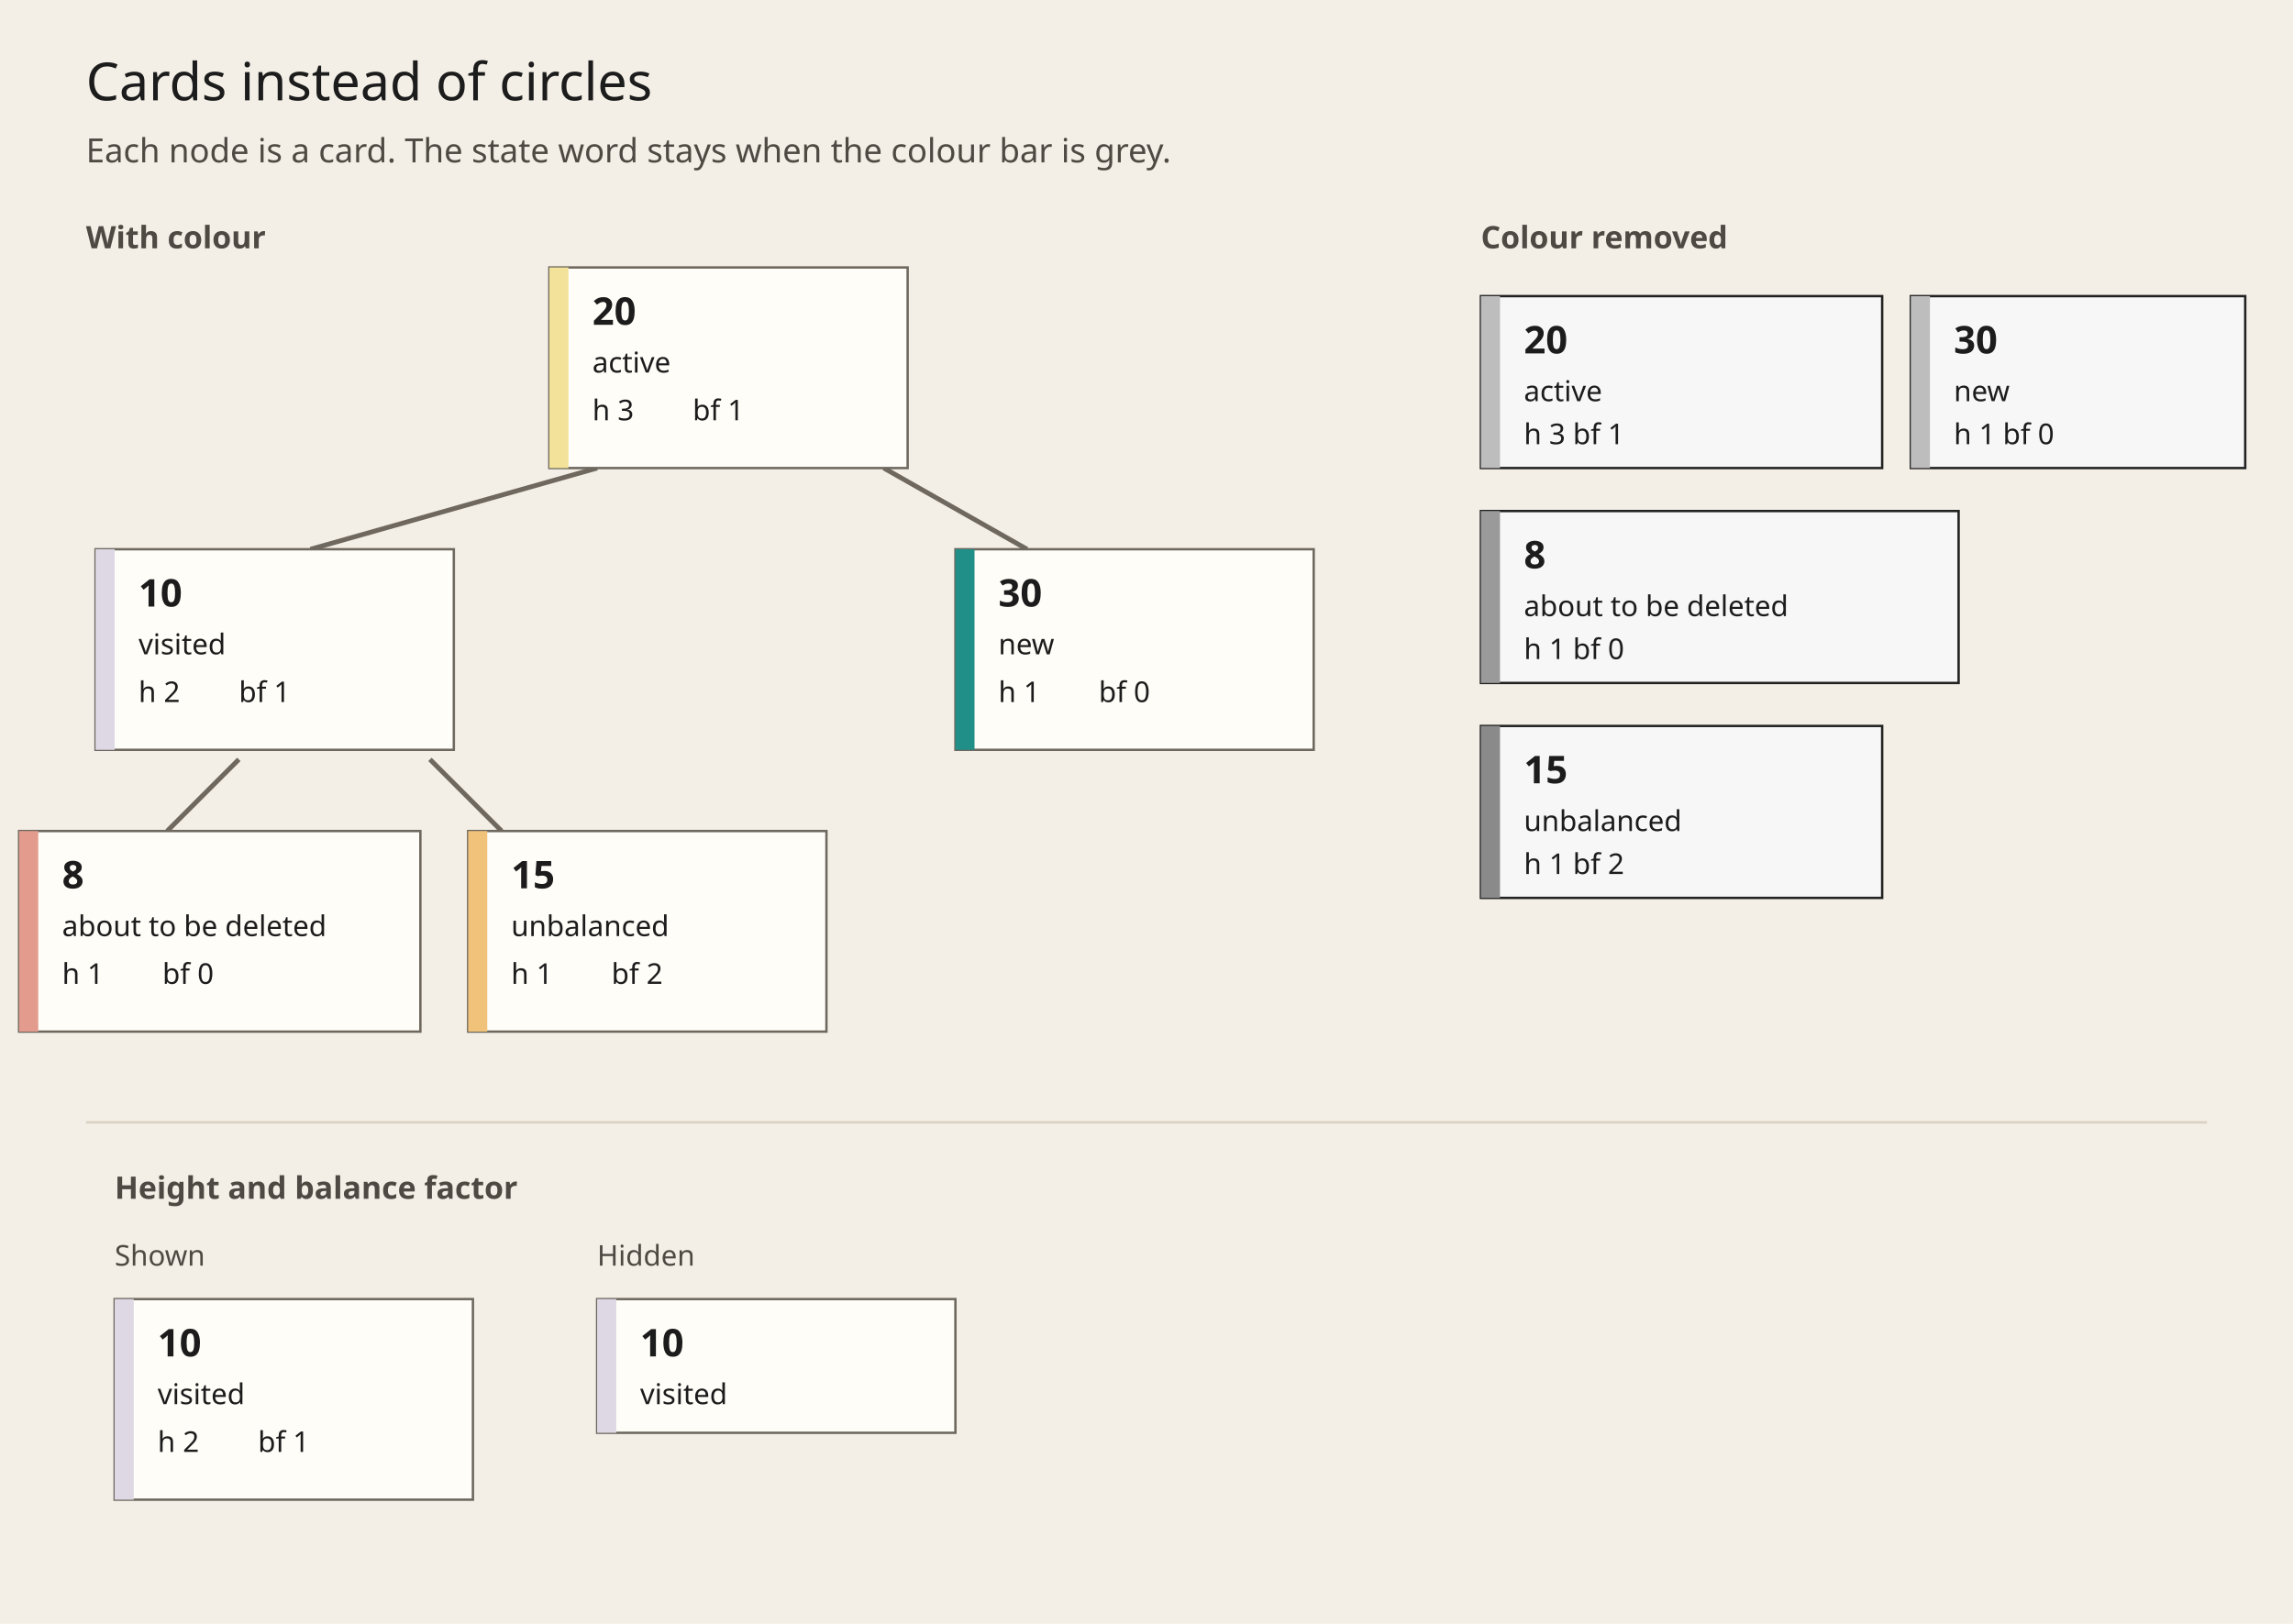
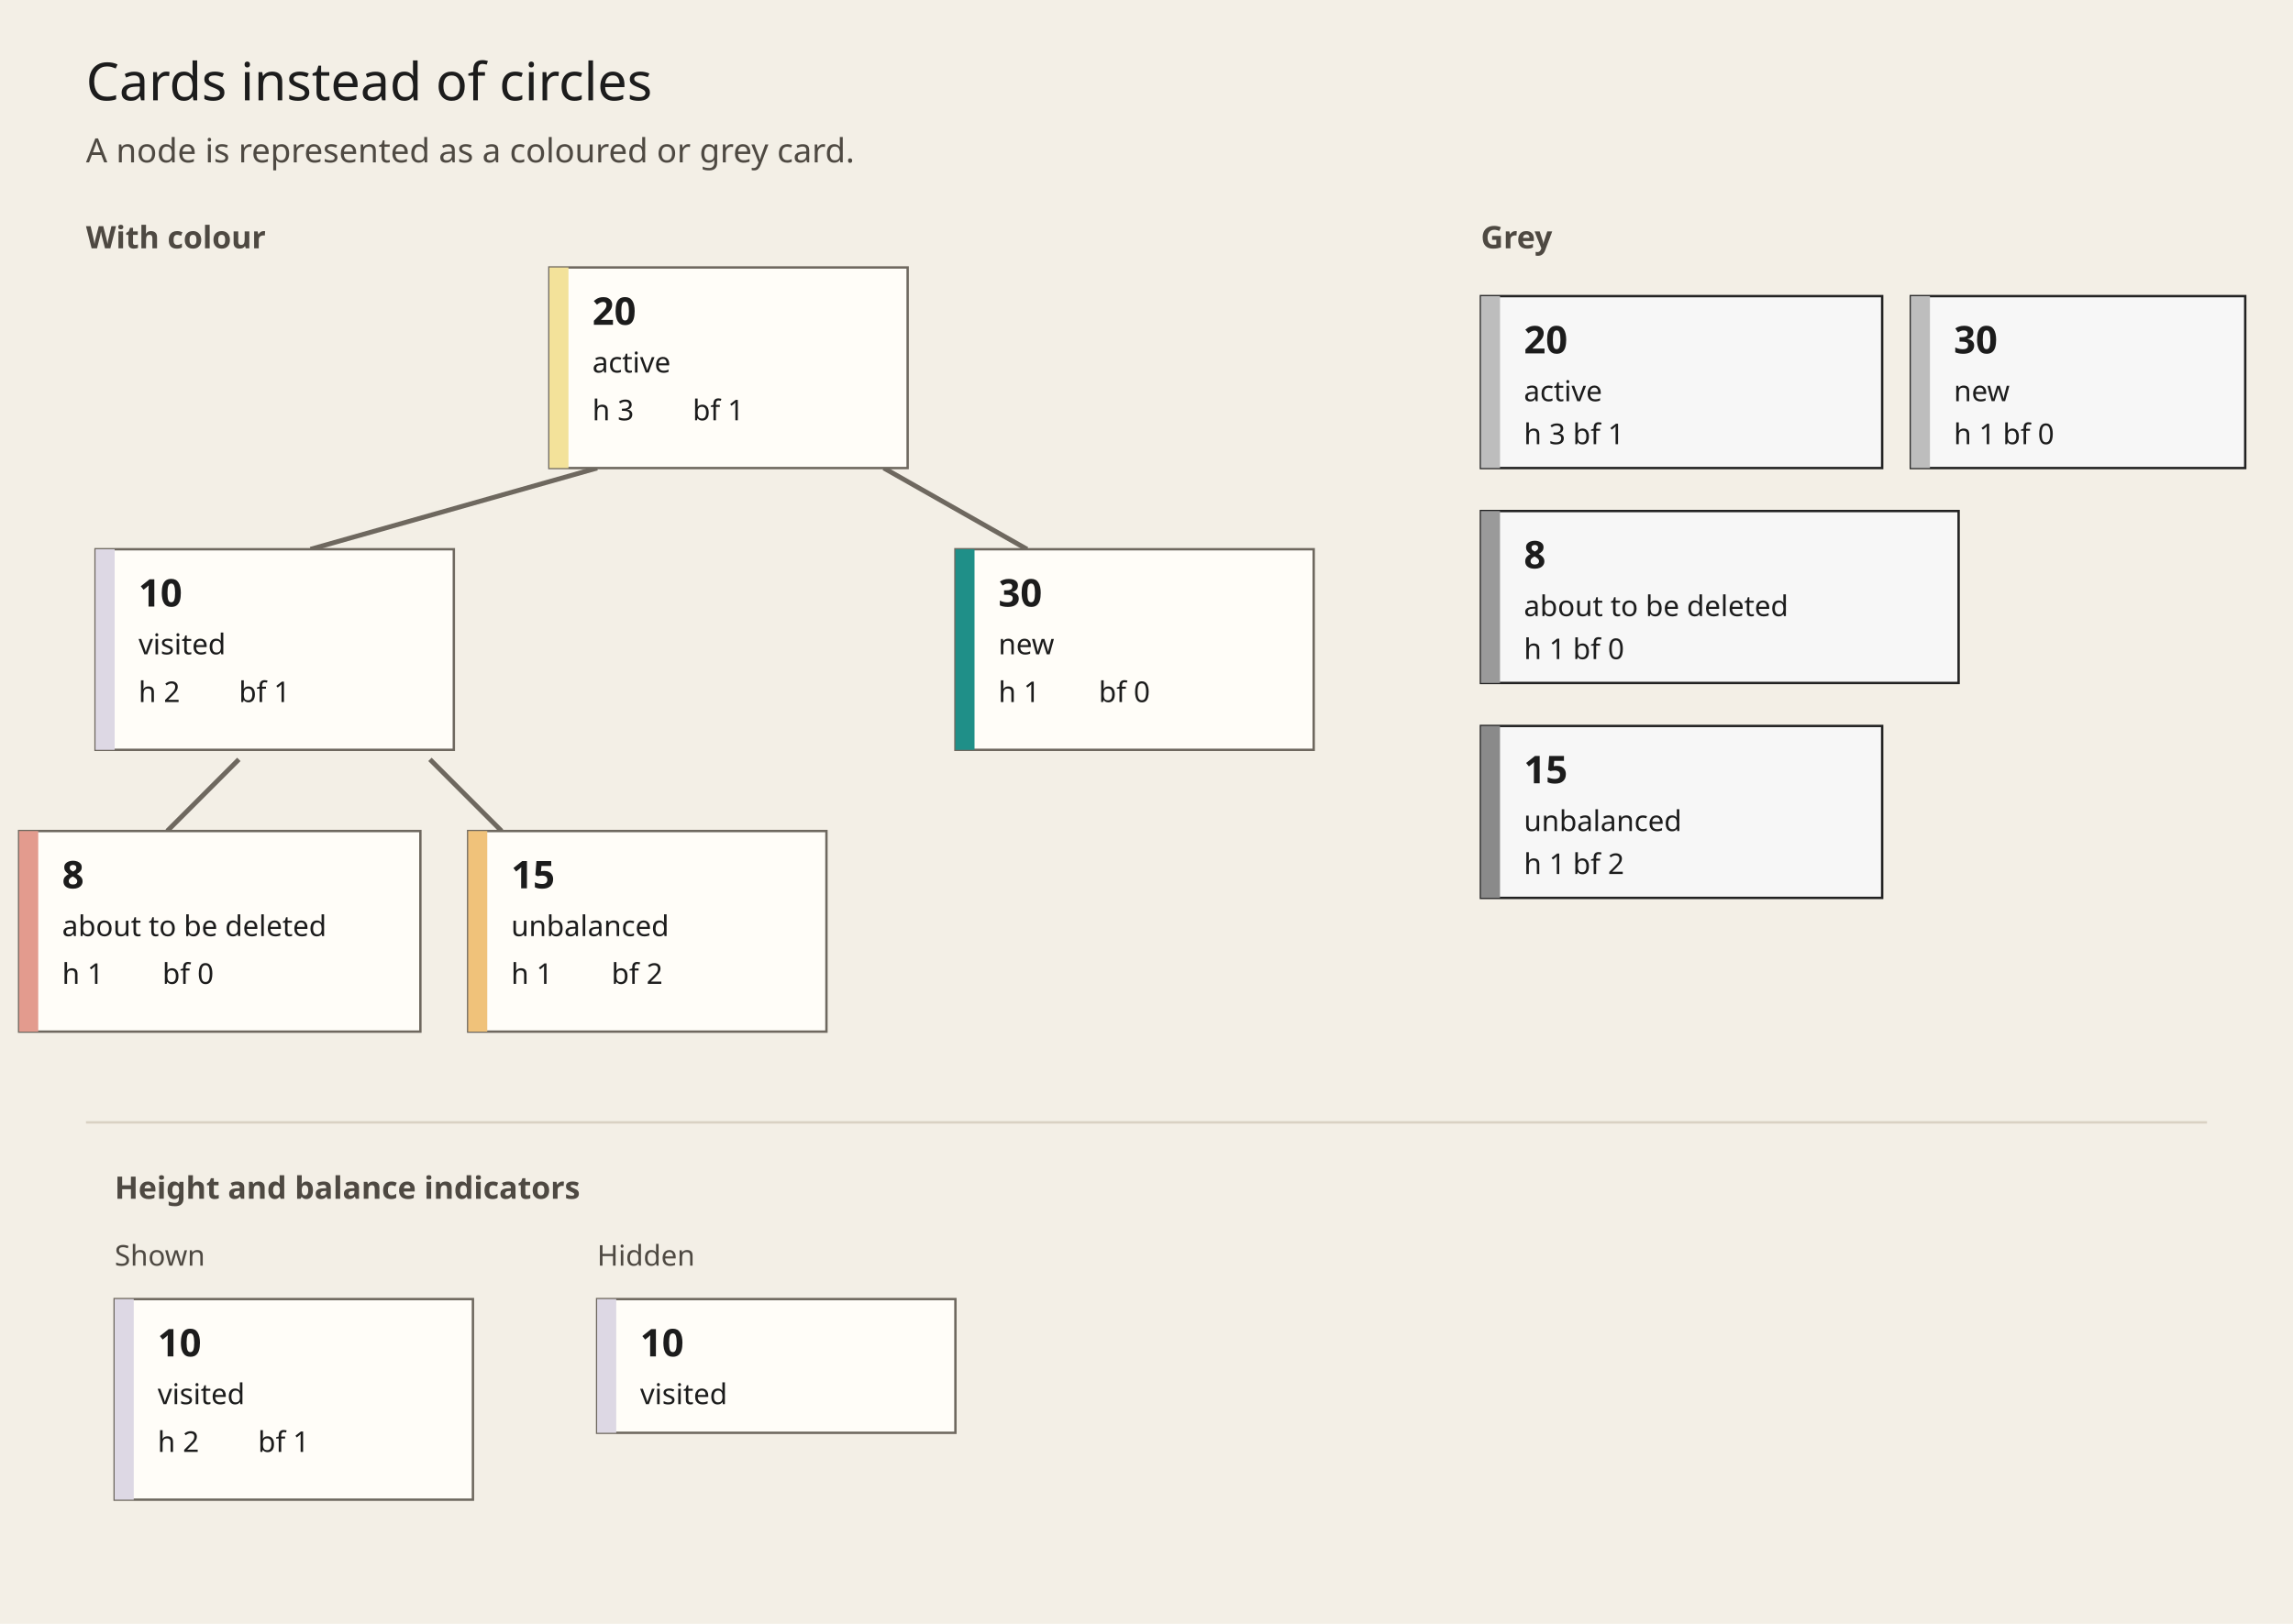
<svg xmlns="http://www.w3.org/2000/svg" viewBox="0 0 960 680" font-family="ui-sans-serif, system-ui, sans-serif">
  <rect width="960" height="680" fill="#f3efe6" />
  <text x="36" y="42" font-size="22" fill="#1c1c1c">Cards instead of circles</text>
-   <text x="36" y="68" font-size="14" fill="#4e4942">Each node is a card. The state word stays when the colour bar is grey.</text>
+   <text x="36" y="68" font-size="14" fill="#4e4942">A node is represented as a coloured or grey card.</text>
  <text x="36" y="104" font-size="13" font-weight="600" fill="#4e4942">With colour</text>
  <g stroke="#6e685f" stroke-width="2" fill="none">
    <line x1="250" y1="196" x2="130" y2="230" />
    <line x1="370" y1="196" x2="430" y2="230" />
    <line x1="100" y1="318" x2="70" y2="348" />
    <line x1="180" y1="318" x2="210" y2="348" />
  </g>
  <g font-size="12" fill="#1c1c1c">
    <rect x="230" y="112" width="150" height="84" fill="#fffdf8" stroke="#6e685f" />
    <rect x="230" y="112" width="8" height="84" fill="#f3e29a" />
    <text x="248" y="136" font-size="16" font-weight="600">20</text>
    <text x="248" y="156">active</text>
    <text x="248" y="176">h 3</text>
    <text x="290" y="176">bf 1</text>
    <rect x="40" y="230" width="150" height="84" fill="#fffdf8" stroke="#6e685f" />
    <rect x="40" y="230" width="8" height="84" fill="#ddd8e4" />
    <text x="58" y="254" font-size="16" font-weight="600">10</text>
    <text x="58" y="274">visited</text>
    <text x="58" y="294">h 2</text>
    <text x="100" y="294">bf 1</text>
    <rect x="400" y="230" width="150" height="84" fill="#fffdf8" stroke="#6e685f" />
    <rect x="400" y="230" width="8" height="84" fill="#1f8f88" />
    <text x="418" y="254" font-size="16" font-weight="600">30</text>
    <text x="418" y="274">new</text>
    <text x="418" y="294">h 1</text>
    <text x="460" y="294">bf 0</text>
    <rect x="8" y="348" width="168" height="84" fill="#fffdf8" stroke="#6e685f" />
    <rect x="8" y="348" width="8" height="84" fill="#e39b8e" />
    <text x="26" y="372" font-size="16" font-weight="600">8</text>
    <text x="26" y="392">about to be deleted</text>
    <text x="26" y="412">h 1</text>
    <text x="68" y="412">bf 0</text>
    <rect x="196" y="348" width="150" height="84" fill="#fffdf8" stroke="#6e685f" />
    <rect x="196" y="348" width="8" height="84" fill="#f0c27a" />
    <text x="214" y="372" font-size="16" font-weight="600">15</text>
    <text x="214" y="392">unbalanced</text>
    <text x="214" y="412">h 1</text>
    <text x="256" y="412">bf 2</text>
  </g>
-   <text x="620" y="104" font-size="13" font-weight="600" fill="#4e4942">Colour removed</text>
+   <text x="620" y="104" font-size="13" font-weight="600" fill="#4e4942">Grey</text>
  <g font-size="12" fill="#1c1c1c">
    <rect x="620" y="124" width="168" height="72" fill="#f7f7f7" stroke="#222" />
    <rect x="620" y="124" width="8" height="72" fill="#bdbdbd" />
    <text x="638" y="148" font-size="16" font-weight="600">20</text>
    <text x="638" y="168">active</text>
    <text x="638" y="186">h 3   bf 1</text>
    <rect x="800" y="124" width="140" height="72" fill="#f7f7f7" stroke="#222" />
    <rect x="800" y="124" width="8" height="72" fill="#bdbdbd" />
    <text x="818" y="148" font-size="16" font-weight="600">30</text>
    <text x="818" y="168">new</text>
    <text x="818" y="186">h 1   bf 0</text>
    <rect x="620" y="214" width="200" height="72" fill="#f7f7f7" stroke="#222" />
    <rect x="620" y="214" width="8" height="72" fill="#9a9a9a" />
    <text x="638" y="238" font-size="16" font-weight="600">8</text>
    <text x="638" y="258">about to be deleted</text>
    <text x="638" y="276">h 1   bf 0</text>
    <rect x="620" y="304" width="168" height="72" fill="#f7f7f7" stroke="#222" />
    <rect x="620" y="304" width="8" height="72" fill="#8a8a8a" />
    <text x="638" y="328" font-size="16" font-weight="600">15</text>
    <text x="638" y="348">unbalanced</text>
    <text x="638" y="366">h 1   bf 2</text>
  </g>
  <line x1="36" y1="470" x2="924" y2="470" stroke="#d9d1c3" />
-   <text x="48" y="502" font-size="13" font-weight="600" fill="#4e4942">Height and balance factor</text>
+   <text x="48" y="502" font-size="13" font-weight="600" fill="#4e4942">Height and balance indicators</text>
  <text x="48" y="530" font-size="12" fill="#4e4942">Shown</text>
  <g font-size="12" fill="#1c1c1c">
    <rect x="48" y="544" width="150" height="84" fill="#fffdf8" stroke="#6e685f" />
    <rect x="48" y="544" width="8" height="84" fill="#ddd8e4" />
    <text x="66" y="568" font-size="16" font-weight="600">10</text>
    <text x="66" y="588">visited</text>
    <text x="66" y="608">h 2</text>
    <text x="108" y="608">bf 1</text>
  </g>
  <text x="250" y="530" font-size="12" fill="#4e4942">Hidden</text>
  <g font-size="12" fill="#1c1c1c">
    <rect x="250" y="544" width="150" height="56" fill="#fffdf8" stroke="#6e685f" />
    <rect x="250" y="544" width="8" height="56" fill="#ddd8e4" />
    <text x="268" y="568" font-size="16" font-weight="600">10</text>
    <text x="268" y="588">visited</text>
  </g>
</svg>
